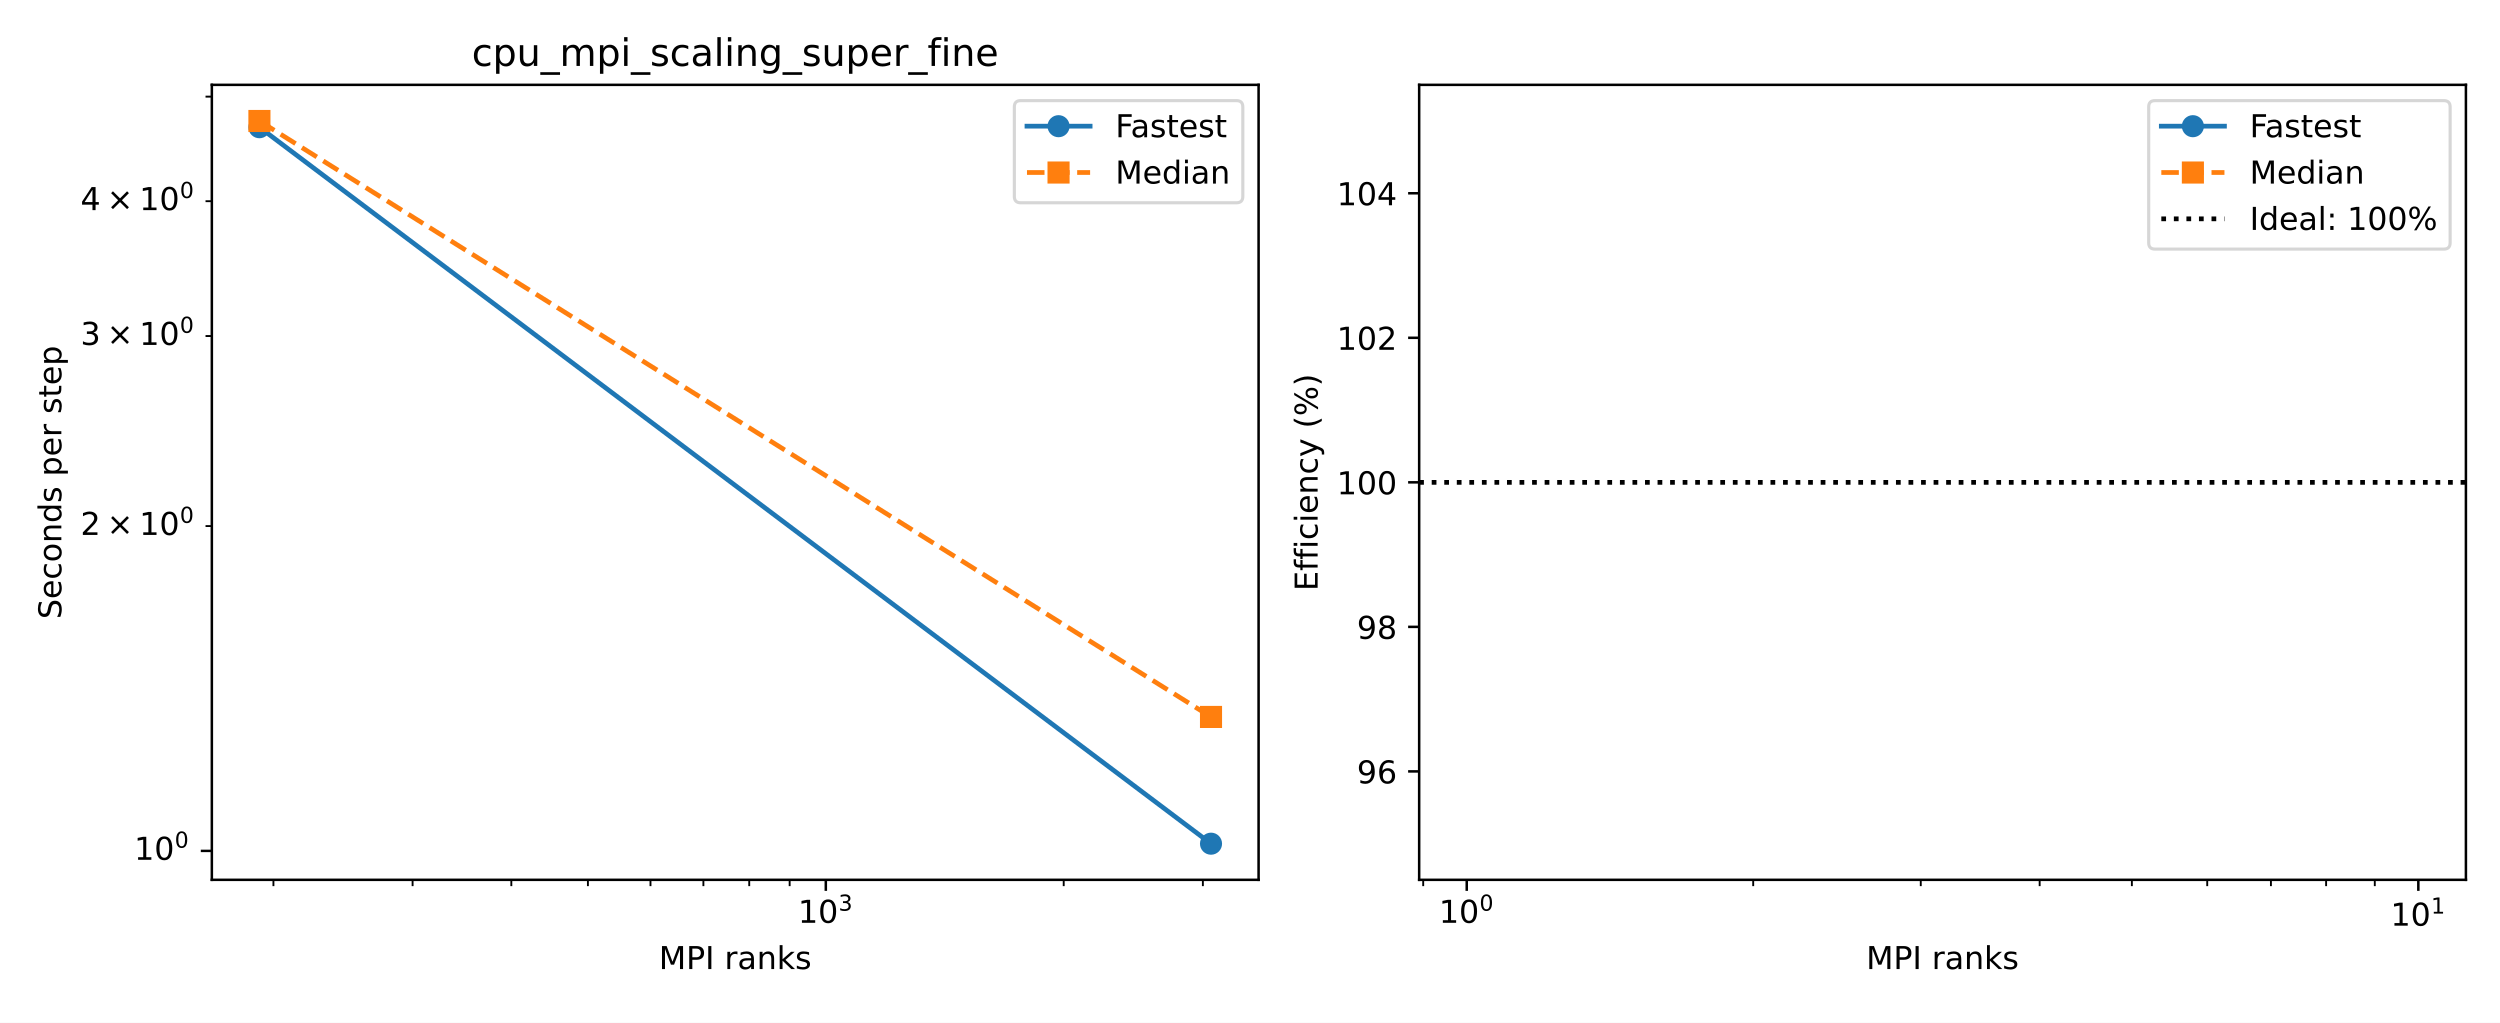
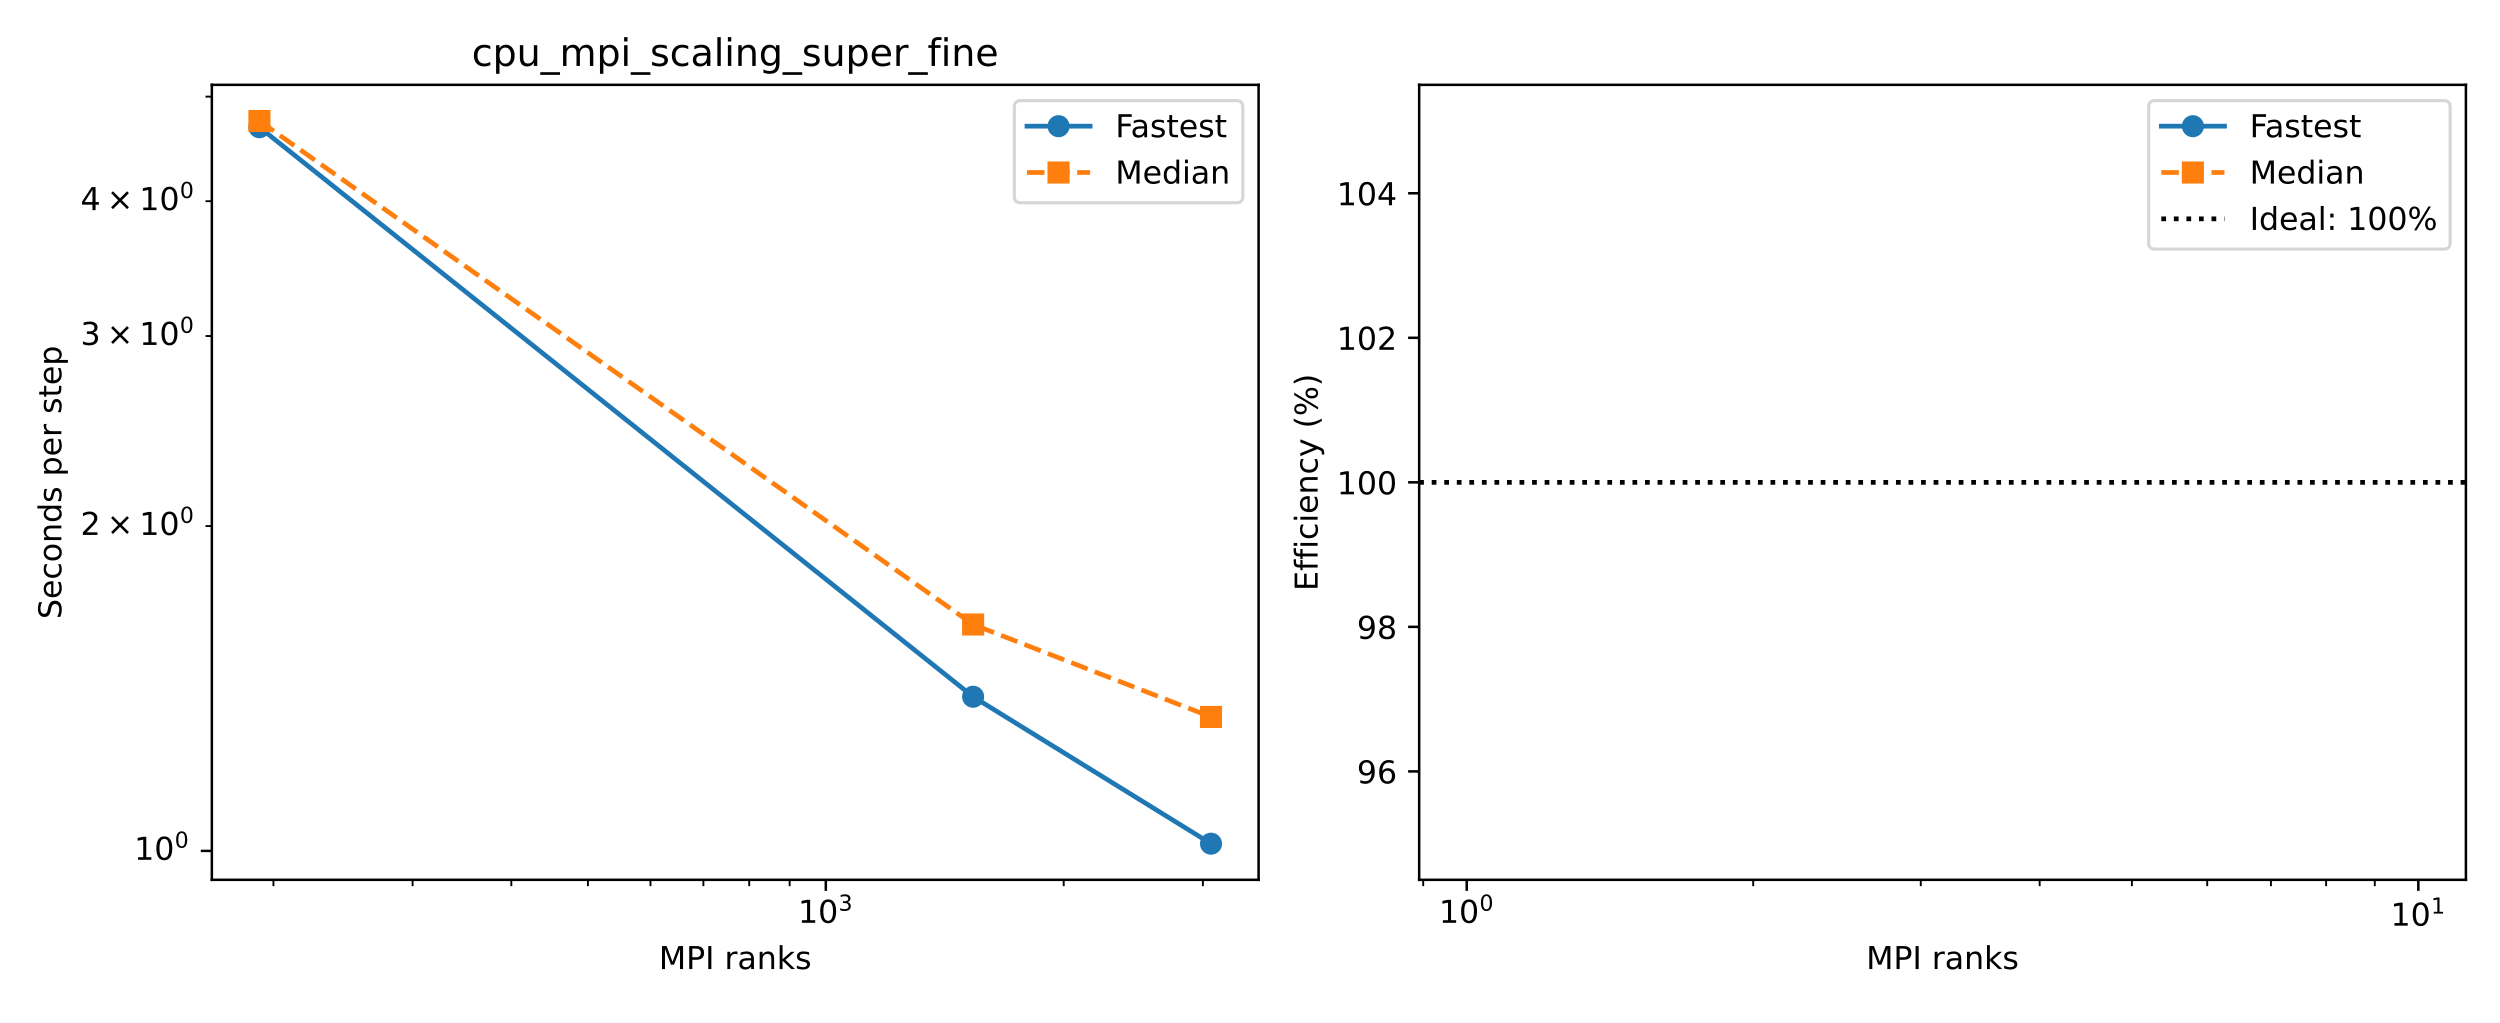
<svg xmlns="http://www.w3.org/2000/svg" xmlns:xlink="http://www.w3.org/1999/xlink" width="792pt" height="324pt" viewBox="0 0 792 324" version="1.1">
  <defs>
    <style type="text/css">*{stroke-linejoin: round; stroke-linecap: butt}</style>
  </defs>
  <g id="figure_1">
    <g id="patch_1">
      <path d="M 0 324 L 792 324 L 792 0 L 0 0 z " style="fill: #ffffff" />
    </g>
    <g id="axes_1">
      <g id="patch_2">
        <path d="M 67.112 278.728 L 398.721 278.728 L 398.721 26.88 L 67.112 26.88 z " style="fill: #ffffff" />
      </g>
      <g id="matplotlib.axis_1">
        <g id="xtick_1">
          <g id="line2d_1">
            <defs>
              <path id="m915a4b6a7f" d="M 0 0 L 0 3.5 " style="stroke: #000000; stroke-width: 0.8" />
            </defs>
            <g>
              <use xlink:href="#m915a4b6a7f" x="261.617" y="278.728" style="stroke: #000000; stroke-width: 0.8" />
            </g>
          </g>
          <g id="text_1">
            <g transform="translate(252.8172 293.3264)">
              <text>
                <tspan x="0" y="-0.977" style="font-size: 10px; font-family: 'DejaVu Sans'">1</tspan>
                <tspan x="6.362" y="-0.977" style="font-size: 10px; font-family: 'DejaVu Sans'">0</tspan>
                <tspan x="12.82" y="-4.805" style="font-size: 7px; font-family: 'DejaVu Sans'">3</tspan>
              </text>
            </g>
          </g>
        </g>
        <g id="xtick_2">
          <g id="line2d_2">
            <defs>
              <path id="m72433dea88" d="M 0 0 L 0 2 " style="stroke: #000000; stroke-width: 0.6" />
            </defs>
            <g>
              <use xlink:href="#m72433dea88" x="86.623" y="278.728" style="stroke: #000000; stroke-width: 0.6" />
            </g>
          </g>
        </g>
        <g id="xtick_3">
          <g id="line2d_3">
            <g>
              <use xlink:href="#m72433dea88" x="130.71" y="278.728" style="stroke: #000000; stroke-width: 0.6" />
            </g>
          </g>
        </g>
        <g id="xtick_4">
          <g id="line2d_4">
            <g>
              <use xlink:href="#m72433dea88" x="161.989" y="278.728" style="stroke: #000000; stroke-width: 0.6" />
            </g>
          </g>
        </g>
        <g id="xtick_5">
          <g id="line2d_5">
            <g>
              <use xlink:href="#m72433dea88" x="186.251" y="278.728" style="stroke: #000000; stroke-width: 0.6" />
            </g>
          </g>
        </g>
        <g id="xtick_6">
          <g id="line2d_6">
            <g>
              <use xlink:href="#m72433dea88" x="206.075" y="278.728" style="stroke: #000000; stroke-width: 0.6" />
            </g>
          </g>
        </g>
        <g id="xtick_7">
          <g id="line2d_7">
            <g>
              <use xlink:href="#m72433dea88" x="222.836" y="278.728" style="stroke: #000000; stroke-width: 0.6" />
            </g>
          </g>
        </g>
        <g id="xtick_8">
          <g id="line2d_8">
            <g>
              <use xlink:href="#m72433dea88" x="237.355" y="278.728" style="stroke: #000000; stroke-width: 0.6" />
            </g>
          </g>
        </g>
        <g id="xtick_9">
          <g id="line2d_9">
            <g>
              <use xlink:href="#m72433dea88" x="250.161" y="278.728" style="stroke: #000000; stroke-width: 0.6" />
            </g>
          </g>
        </g>
        <g id="xtick_10">
          <g id="line2d_10">
            <g>
              <use xlink:href="#m72433dea88" x="336.983" y="278.728" style="stroke: #000000; stroke-width: 0.6" />
            </g>
          </g>
        </g>
        <g id="xtick_11">
          <g id="line2d_11">
            <g>
              <use xlink:href="#m72433dea88" x="381.069" y="278.728" style="stroke: #000000; stroke-width: 0.6" />
            </g>
          </g>
        </g>
        <g id="text_2">
          <text style="font-size: 10px; font-family: 'DejaVu Sans', 'Bitstream Vera Sans', 'Computer Modern Sans Serif', 'Lucida Grande', 'Verdana', 'Geneva', 'Lucid', 'Arial', 'Helvetica', 'Avant Garde', sans-serif; text-anchor: middle" x="232.916" y="307.005" transform="rotate(-0 232.9163 307.0046)">MPI ranks</text>
        </g>
      </g>
      <g id="matplotlib.axis_2">
        <g id="ytick_1">
          <g id="line2d_12">
            <defs>
              <path id="mc665064905" d="M 0 0 L -3.5 0 " style="stroke: #000000; stroke-width: 0.8" />
            </defs>
            <g>
              <use xlink:href="#mc665064905" x="67.112" y="269.565" style="stroke: #000000; stroke-width: 0.8" />
            </g>
          </g>
          <g id="text_3">
            <g transform="translate(42.51174 273.3646)">
              <text>
                <tspan x="0" y="-0.977" style="font-size: 10px; font-family: 'DejaVu Sans'">1</tspan>
                <tspan x="6.362" y="-0.977" style="font-size: 10px; font-family: 'DejaVu Sans'">0</tspan>
                <tspan x="12.82" y="-4.805" style="font-size: 7px; font-family: 'DejaVu Sans'">0</tspan>
              </text>
            </g>
          </g>
        </g>
        <g id="ytick_2">
          <g id="line2d_13">
            <defs>
              <path id="m3884b080c1" d="M 0 0 L -2 0 " style="stroke: #000000; stroke-width: 0.6" />
            </defs>
            <g>
              <use xlink:href="#m3884b080c1" x="67.112" y="166.653" style="stroke: #000000; stroke-width: 0.6" />
            </g>
          </g>
          <g id="text_4">
            <g transform="translate(25.51174 170.4525)">
              <text>
                <tspan x="0" y="-0.977" style="font-size: 10px; font-family: 'DejaVu Sans'">2</tspan>
                <tspan x="8.311" y="-0.977" style="font-size: 10px; font-family: 'DejaVu Sans'">×</tspan>
                <tspan x="18.638" y="-0.977" style="font-size: 10px; font-family: 'DejaVu Sans'">1</tspan>
                <tspan x="25" y="-0.977" style="font-size: 10px; font-family: 'DejaVu Sans'">0</tspan>
                <tspan x="31.458" y="-4.805" style="font-size: 7px; font-family: 'DejaVu Sans'">0</tspan>
              </text>
            </g>
          </g>
        </g>
        <g id="ytick_3">
          <g id="line2d_14">
            <g>
              <use xlink:href="#m3884b080c1" x="67.112" y="106.454" style="stroke: #000000; stroke-width: 0.6" />
            </g>
          </g>
          <g id="text_5">
            <g transform="translate(25.51174 110.2527)">
              <text>
                <tspan x="0" y="-0.977" style="font-size: 10px; font-family: 'DejaVu Sans'">3</tspan>
                <tspan x="8.311" y="-0.977" style="font-size: 10px; font-family: 'DejaVu Sans'">×</tspan>
                <tspan x="18.638" y="-0.977" style="font-size: 10px; font-family: 'DejaVu Sans'">1</tspan>
                <tspan x="25" y="-0.977" style="font-size: 10px; font-family: 'DejaVu Sans'">0</tspan>
                <tspan x="31.458" y="-4.805" style="font-size: 7px; font-family: 'DejaVu Sans'">0</tspan>
              </text>
            </g>
          </g>
        </g>
        <g id="ytick_4">
          <g id="line2d_15">
            <g>
              <use xlink:href="#m3884b080c1" x="67.112" y="63.741" style="stroke: #000000; stroke-width: 0.6" />
            </g>
          </g>
          <g id="text_6">
            <g transform="translate(25.51174 67.54033)">
              <text>
                <tspan x="0" y="-0.977" style="font-size: 10px; font-family: 'DejaVu Sans'">4</tspan>
                <tspan x="8.311" y="-0.977" style="font-size: 10px; font-family: 'DejaVu Sans'">×</tspan>
                <tspan x="18.638" y="-0.977" style="font-size: 10px; font-family: 'DejaVu Sans'">1</tspan>
                <tspan x="25" y="-0.977" style="font-size: 10px; font-family: 'DejaVu Sans'">0</tspan>
                <tspan x="31.458" y="-4.805" style="font-size: 7px; font-family: 'DejaVu Sans'">0</tspan>
              </text>
            </g>
          </g>
        </g>
        <g id="ytick_5">
          <g id="line2d_16">
            <g>
              <use xlink:href="#m3884b080c1" x="67.112" y="30.611" style="stroke: #000000; stroke-width: 0.6" />
            </g>
          </g>
        </g>
        <g id="text_7">
          <text style="font-size: 10px; font-family: 'DejaVu Sans', 'Bitstream Vera Sans', 'Computer Modern Sans Serif', 'Lucida Grande', 'Verdana', 'Geneva', 'Lucid', 'Arial', 'Helvetica', 'Avant Garde', sans-serif; text-anchor: middle" x="19.432" y="152.804" transform="rotate(-90 19.43205 152.804)">Seconds per step</text>
        </g>
      </g>
      <g id="line2d_17">
-         <path d="M 82.185 40.302 L 383.648 267.28 " clip-path="url(#pbbde2dd714)" style="fill: none; stroke: #1f77b4; stroke-width: 1.5; stroke-linecap: square" />
+         <path d="M 82.185 40.302 L 308.282 220.731 L 383.648 267.28 " clip-path="url(#pbbde2dd714)" style="fill: none; stroke: #1f77b4; stroke-width: 1.5; stroke-linecap: square" />
        <defs>
          <path id="mfb15104b4f" d="M 0 3 C 0.796 3 1.559 2.684 2.121 2.121 C 2.684 1.559 3 0.796 3 0 C 3 -0.796 2.684 -1.559 2.121 -2.121 C 1.559 -2.684 0.796 -3 0 -3 C -0.796 -3 -1.559 -2.684 -2.121 -2.121 C -2.684 -1.559 -3 -0.796 -3 0 C -3 0.796 -2.684 1.559 -2.121 2.121 C -1.559 2.684 -0.796 3 0 3 z " style="stroke: #1f77b4" />
        </defs>
        <g clip-path="url(#pbbde2dd714)">
          <use xlink:href="#mfb15104b4f" x="82.185" y="40.302" style="fill: #1f77b4; stroke: #1f77b4" />
+           <use xlink:href="#mfb15104b4f" x="308.282" y="220.731" style="fill: #1f77b4; stroke: #1f77b4" />
          <use xlink:href="#mfb15104b4f" x="383.648" y="267.28" style="fill: #1f77b4; stroke: #1f77b4" />
        </g>
      </g>
      <g id="line2d_18">
-         <path d="M 82.185 38.328 L 383.648 227.129 " clip-path="url(#pbbde2dd714)" style="fill: none; stroke-dasharray: 5.55,2.4; stroke-dashoffset: 0; stroke: #ff7f0e; stroke-width: 1.5" />
+         <path d="M 82.185 38.328 L 308.282 197.84 L 383.648 227.129 " clip-path="url(#pbbde2dd714)" style="fill: none; stroke-dasharray: 5.55,2.4; stroke-dashoffset: 0; stroke: #ff7f0e; stroke-width: 1.5" />
        <defs>
          <path id="m5a906554f0" d="M -3 3 L 3 3 L 3 -3 L -3 -3 z " style="stroke: #ff7f0e; stroke-linejoin: miter" />
        </defs>
        <g clip-path="url(#pbbde2dd714)">
          <use xlink:href="#m5a906554f0" x="82.185" y="38.328" style="fill: #ff7f0e; stroke: #ff7f0e; stroke-linejoin: miter" />
+           <use xlink:href="#m5a906554f0" x="308.282" y="197.84" style="fill: #ff7f0e; stroke: #ff7f0e; stroke-linejoin: miter" />
          <use xlink:href="#m5a906554f0" x="383.648" y="227.129" style="fill: #ff7f0e; stroke: #ff7f0e; stroke-linejoin: miter" />
        </g>
      </g>
      <g id="patch_3">
        <path d="M 67.112 278.728 L 67.112 26.88 " style="fill: none; stroke: #000000; stroke-width: 0.8; stroke-linejoin: miter; stroke-linecap: square" />
      </g>
      <g id="patch_4">
        <path d="M 398.721 278.728 L 398.721 26.88 " style="fill: none; stroke: #000000; stroke-width: 0.8; stroke-linejoin: miter; stroke-linecap: square" />
      </g>
      <g id="patch_5">
        <path d="M 67.112 278.728 L 398.721 278.728 " style="fill: none; stroke: #000000; stroke-width: 0.8; stroke-linejoin: miter; stroke-linecap: square" />
      </g>
      <g id="patch_6">
        <path d="M 67.112 26.88 L 398.721 26.88 " style="fill: none; stroke: #000000; stroke-width: 0.8; stroke-linejoin: miter; stroke-linecap: square" />
      </g>
      <g id="text_8">
        <text style="font-size: 12px; font-family: 'DejaVu Sans', 'Bitstream Vera Sans', 'Computer Modern Sans Serif', 'Lucida Grande', 'Verdana', 'Geneva', 'Lucid', 'Arial', 'Helvetica', 'Avant Garde', sans-serif; text-anchor: middle" x="232.916" y="20.88" transform="rotate(-0 232.9163 20.88)">cpu_mpi_scaling_super_fine</text>
      </g>
      <g id="legend_1">
        <g id="patch_7">
          <path d="M 323.347 64.236 L 391.721 64.236 Q 393.721 64.236 393.721 62.236 L 393.721 33.88 Q 393.721 31.88 391.721 31.88 L 323.347 31.88 Q 321.347 31.88 321.347 33.88 L 321.347 62.236 Q 321.347 64.236 323.347 64.236 z " style="fill: #ffffff; opacity: 0.8; stroke: #cccccc; stroke-linejoin: miter" />
        </g>
        <g id="line2d_19">
          <path d="M 325.347 39.978 L 335.347 39.978 L 345.347 39.978 " style="fill: none; stroke: #1f77b4; stroke-width: 1.5; stroke-linecap: square" />
          <g>
            <use xlink:href="#mfb15104b4f" x="335.347" y="39.978" style="fill: #1f77b4; stroke: #1f77b4" />
          </g>
        </g>
        <g id="text_9">
          <text style="font-size: 10px; font-family: 'DejaVu Sans', 'Bitstream Vera Sans', 'Computer Modern Sans Serif', 'Lucida Grande', 'Verdana', 'Geneva', 'Lucid', 'Arial', 'Helvetica', 'Avant Garde', sans-serif; text-anchor: start" x="353.347" y="43.478" transform="rotate(-0 353.3474 43.47844)">Fastest</text>
        </g>
        <g id="line2d_20">
          <path d="M 325.347 54.657 L 335.347 54.657 L 345.347 54.657 " style="fill: none; stroke-dasharray: 5.55,2.4; stroke-dashoffset: 0; stroke: #ff7f0e; stroke-width: 1.5" />
          <g>
            <use xlink:href="#m5a906554f0" x="335.347" y="54.657" style="fill: #ff7f0e; stroke: #ff7f0e; stroke-linejoin: miter" />
          </g>
        </g>
        <g id="text_10">
          <text style="font-size: 10px; font-family: 'DejaVu Sans', 'Bitstream Vera Sans', 'Computer Modern Sans Serif', 'Lucida Grande', 'Verdana', 'Geneva', 'Lucid', 'Arial', 'Helvetica', 'Avant Garde', sans-serif; text-anchor: start" x="353.347" y="58.157" transform="rotate(-0 353.3474 58.15656)">Median</text>
        </g>
      </g>
    </g>
    <g id="axes_2">
      <g id="patch_8">
        <path d="M 449.591 278.728 L 781.2 278.728 L 781.2 26.88 L 449.591 26.88 z " style="fill: #ffffff" />
      </g>
      <g id="matplotlib.axis_3">
        <g id="xtick_12">
          <g id="line2d_21">
            <g>
              <use xlink:href="#m915a4b6a7f" x="464.664" y="278.728" style="stroke: #000000; stroke-width: 0.8" />
            </g>
          </g>
          <g id="text_11">
            <g transform="translate(455.864 293.3264)">
              <text>
                <tspan x="0" y="-0.977" style="font-size: 10px; font-family: 'DejaVu Sans'">1</tspan>
                <tspan x="6.362" y="-0.977" style="font-size: 10px; font-family: 'DejaVu Sans'">0</tspan>
                <tspan x="12.82" y="-4.805" style="font-size: 7px; font-family: 'DejaVu Sans'">0</tspan>
              </text>
            </g>
          </g>
        </g>
        <g id="xtick_13">
          <g id="line2d_22">
            <g>
              <use xlink:href="#m915a4b6a7f" x="766.127" y="278.728" style="stroke: #000000; stroke-width: 0.8" />
            </g>
          </g>
          <g id="text_12">
            <g transform="translate(757.3269 293.3264)">
              <text>
                <tspan x="0" y="-0.064" style="font-size: 10px; font-family: 'DejaVu Sans'">1</tspan>
                <tspan x="6.362" y="-0.064" style="font-size: 10px; font-family: 'DejaVu Sans'">0</tspan>
                <tspan x="12.82" y="-3.892" style="font-size: 7px; font-family: 'DejaVu Sans'">1</tspan>
              </text>
            </g>
          </g>
        </g>
        <g id="xtick_14">
          <g id="line2d_23">
            <g>
              <use xlink:href="#m72433dea88" x="450.87" y="278.728" style="stroke: #000000; stroke-width: 0.6" />
            </g>
          </g>
        </g>
        <g id="xtick_15">
          <g id="line2d_24">
            <g>
              <use xlink:href="#m72433dea88" x="555.413" y="278.728" style="stroke: #000000; stroke-width: 0.6" />
            </g>
          </g>
        </g>
        <g id="xtick_16">
          <g id="line2d_25">
            <g>
              <use xlink:href="#m72433dea88" x="608.498" y="278.728" style="stroke: #000000; stroke-width: 0.6" />
            </g>
          </g>
        </g>
        <g id="xtick_17">
          <g id="line2d_26">
            <g>
              <use xlink:href="#m72433dea88" x="646.163" y="278.728" style="stroke: #000000; stroke-width: 0.6" />
            </g>
          </g>
        </g>
        <g id="xtick_18">
          <g id="line2d_27">
            <g>
              <use xlink:href="#m72433dea88" x="675.377" y="278.728" style="stroke: #000000; stroke-width: 0.6" />
            </g>
          </g>
        </g>
        <g id="xtick_19">
          <g id="line2d_28">
            <g>
              <use xlink:href="#m72433dea88" x="699.248" y="278.728" style="stroke: #000000; stroke-width: 0.6" />
            </g>
          </g>
        </g>
        <g id="xtick_20">
          <g id="line2d_29">
            <g>
              <use xlink:href="#m72433dea88" x="719.43" y="278.728" style="stroke: #000000; stroke-width: 0.6" />
            </g>
          </g>
        </g>
        <g id="xtick_21">
          <g id="line2d_30">
            <g>
              <use xlink:href="#m72433dea88" x="736.912" y="278.728" style="stroke: #000000; stroke-width: 0.6" />
            </g>
          </g>
        </g>
        <g id="xtick_22">
          <g id="line2d_31">
            <g>
              <use xlink:href="#m72433dea88" x="752.333" y="278.728" style="stroke: #000000; stroke-width: 0.6" />
            </g>
          </g>
        </g>
        <g id="text_13">
          <text style="font-size: 10px; font-family: 'DejaVu Sans', 'Bitstream Vera Sans', 'Computer Modern Sans Serif', 'Lucida Grande', 'Verdana', 'Geneva', 'Lucid', 'Arial', 'Helvetica', 'Avant Garde', sans-serif; text-anchor: middle" x="615.395" y="307.005" transform="rotate(-0 615.3954 307.0046)">MPI ranks</text>
        </g>
      </g>
      <g id="matplotlib.axis_4">
        <g id="ytick_6">
          <g id="line2d_32">
            <g>
              <use xlink:href="#mc665064905" x="449.591" y="244.385" style="stroke: #000000; stroke-width: 0.8" />
            </g>
          </g>
          <g id="text_14">
            <text style="font-size: 10px; font-family: 'DejaVu Sans', 'Bitstream Vera Sans', 'Computer Modern Sans Serif', 'Lucida Grande', 'Verdana', 'Geneva', 'Lucid', 'Arial', 'Helvetica', 'Avant Garde', sans-serif; text-anchor: end" x="442.591" y="248.184" transform="rotate(-0 442.5909 248.1843)">96</text>
          </g>
        </g>
        <g id="ytick_7">
          <g id="line2d_33">
            <g>
              <use xlink:href="#mc665064905" x="449.591" y="198.595" style="stroke: #000000; stroke-width: 0.8" />
            </g>
          </g>
          <g id="text_15">
            <text style="font-size: 10px; font-family: 'DejaVu Sans', 'Bitstream Vera Sans', 'Computer Modern Sans Serif', 'Lucida Grande', 'Verdana', 'Geneva', 'Lucid', 'Arial', 'Helvetica', 'Avant Garde', sans-serif; text-anchor: end" x="442.591" y="202.394" transform="rotate(-0 442.5909 202.3938)">98</text>
          </g>
        </g>
        <g id="ytick_8">
          <g id="line2d_34">
            <g>
              <use xlink:href="#mc665064905" x="449.591" y="152.804" style="stroke: #000000; stroke-width: 0.8" />
            </g>
          </g>
          <g id="text_16">
            <text style="font-size: 10px; font-family: 'DejaVu Sans', 'Bitstream Vera Sans', 'Computer Modern Sans Serif', 'Lucida Grande', 'Verdana', 'Geneva', 'Lucid', 'Arial', 'Helvetica', 'Avant Garde', sans-serif; text-anchor: end" x="442.591" y="156.603" transform="rotate(-0 442.5909 156.6032)">100</text>
          </g>
        </g>
        <g id="ytick_9">
          <g id="line2d_35">
            <g>
              <use xlink:href="#mc665064905" x="449.591" y="107.013" style="stroke: #000000; stroke-width: 0.8" />
            </g>
          </g>
          <g id="text_17">
            <text style="font-size: 10px; font-family: 'DejaVu Sans', 'Bitstream Vera Sans', 'Computer Modern Sans Serif', 'Lucida Grande', 'Verdana', 'Geneva', 'Lucid', 'Arial', 'Helvetica', 'Avant Garde', sans-serif; text-anchor: end" x="442.591" y="110.813" transform="rotate(-0 442.5909 110.8127)">102</text>
          </g>
        </g>
        <g id="ytick_10">
          <g id="line2d_36">
            <g>
              <use xlink:href="#mc665064905" x="449.591" y="61.223" style="stroke: #000000; stroke-width: 0.8" />
            </g>
          </g>
          <g id="text_18">
            <text style="font-size: 10px; font-family: 'DejaVu Sans', 'Bitstream Vera Sans', 'Computer Modern Sans Serif', 'Lucida Grande', 'Verdana', 'Geneva', 'Lucid', 'Arial', 'Helvetica', 'Avant Garde', sans-serif; text-anchor: end" x="442.591" y="65.022" transform="rotate(-0 442.5909 65.02213)">104</text>
          </g>
        </g>
        <g id="text_19">
          <text style="font-size: 10px; font-family: 'DejaVu Sans', 'Bitstream Vera Sans', 'Computer Modern Sans Serif', 'Lucida Grande', 'Verdana', 'Geneva', 'Lucid', 'Arial', 'Helvetica', 'Avant Garde', sans-serif; text-anchor: middle" x="417.424" y="152.804" transform="rotate(-90 417.4237 152.804)">Efficiency (%)</text>
        </g>
      </g>
      <g id="line2d_37" />
      <g id="line2d_38" />
      <g id="line2d_39">
        <path d="M 449.591 152.804 L 781.2 152.804 " clip-path="url(#p446e2dc277)" style="fill: none; stroke-dasharray: 1.5,2.475; stroke-dashoffset: 0; stroke: #000000; stroke-width: 1.5" />
      </g>
      <g id="patch_9">
        <path d="M 449.591 278.728 L 449.591 26.88 " style="fill: none; stroke: #000000; stroke-width: 0.8; stroke-linejoin: miter; stroke-linecap: square" />
      </g>
      <g id="patch_10">
        <path d="M 781.2 278.728 L 781.2 26.88 " style="fill: none; stroke: #000000; stroke-width: 0.8; stroke-linejoin: miter; stroke-linecap: square" />
      </g>
      <g id="patch_11">
        <path d="M 449.591 278.728 L 781.2 278.728 " style="fill: none; stroke: #000000; stroke-width: 0.8; stroke-linejoin: miter; stroke-linecap: square" />
      </g>
      <g id="patch_12">
        <path d="M 449.591 26.88 L 781.2 26.88 " style="fill: none; stroke: #000000; stroke-width: 0.8; stroke-linejoin: miter; stroke-linecap: square" />
      </g>
      <g id="legend_2">
        <g id="patch_13">
          <path d="M 682.706 78.914 L 774.2 78.914 Q 776.2 78.914 776.2 76.914 L 776.2 33.88 Q 776.2 31.88 774.2 31.88 L 682.706 31.88 Q 680.706 31.88 680.706 33.88 L 680.706 76.914 Q 680.706 78.914 682.706 78.914 z " style="fill: #ffffff; opacity: 0.8; stroke: #cccccc; stroke-linejoin: miter" />
        </g>
        <g id="line2d_40">
          <path d="M 684.706 39.978 L 694.706 39.978 L 704.706 39.978 " style="fill: none; stroke: #1f77b4; stroke-width: 1.5; stroke-linecap: square" />
          <g>
            <use xlink:href="#mfb15104b4f" x="694.706" y="39.978" style="fill: #1f77b4; stroke: #1f77b4" />
          </g>
        </g>
        <g id="text_20">
          <text style="font-size: 10px; font-family: 'DejaVu Sans', 'Bitstream Vera Sans', 'Computer Modern Sans Serif', 'Lucida Grande', 'Verdana', 'Geneva', 'Lucid', 'Arial', 'Helvetica', 'Avant Garde', sans-serif; text-anchor: start" x="712.706" y="43.478" transform="rotate(-0 712.7062 43.47844)">Fastest</text>
        </g>
        <g id="line2d_41">
          <path d="M 684.706 54.657 L 694.706 54.657 L 704.706 54.657 " style="fill: none; stroke-dasharray: 5.55,2.4; stroke-dashoffset: 0; stroke: #ff7f0e; stroke-width: 1.5" />
          <g>
            <use xlink:href="#m5a906554f0" x="694.706" y="54.657" style="fill: #ff7f0e; stroke: #ff7f0e; stroke-linejoin: miter" />
          </g>
        </g>
        <g id="text_21">
          <text style="font-size: 10px; font-family: 'DejaVu Sans', 'Bitstream Vera Sans', 'Computer Modern Sans Serif', 'Lucida Grande', 'Verdana', 'Geneva', 'Lucid', 'Arial', 'Helvetica', 'Avant Garde', sans-serif; text-anchor: start" x="712.706" y="58.157" transform="rotate(-0 712.7062 58.15656)">Median</text>
        </g>
        <g id="line2d_42">
          <path d="M 684.706 69.335 L 694.706 69.335 L 704.706 69.335 " style="fill: none; stroke-dasharray: 1.5,2.475; stroke-dashoffset: 0; stroke: #000000; stroke-width: 1.5" />
        </g>
        <g id="text_22">
          <text style="font-size: 10px; font-family: 'DejaVu Sans', 'Bitstream Vera Sans', 'Computer Modern Sans Serif', 'Lucida Grande', 'Verdana', 'Geneva', 'Lucid', 'Arial', 'Helvetica', 'Avant Garde', sans-serif; text-anchor: start" x="712.706" y="72.835" transform="rotate(-0 712.7062 72.83469)">Ideal: 100%</text>
        </g>
      </g>
    </g>
  </g>
  <defs>
    <clipPath id="pbbde2dd714">
      <rect x="67.112" y="26.88" width="331.609" height="251.848" />
    </clipPath>
    <clipPath id="p446e2dc277">
      <rect x="449.591" y="26.88" width="331.609" height="251.848" />
    </clipPath>
  </defs>
</svg>
